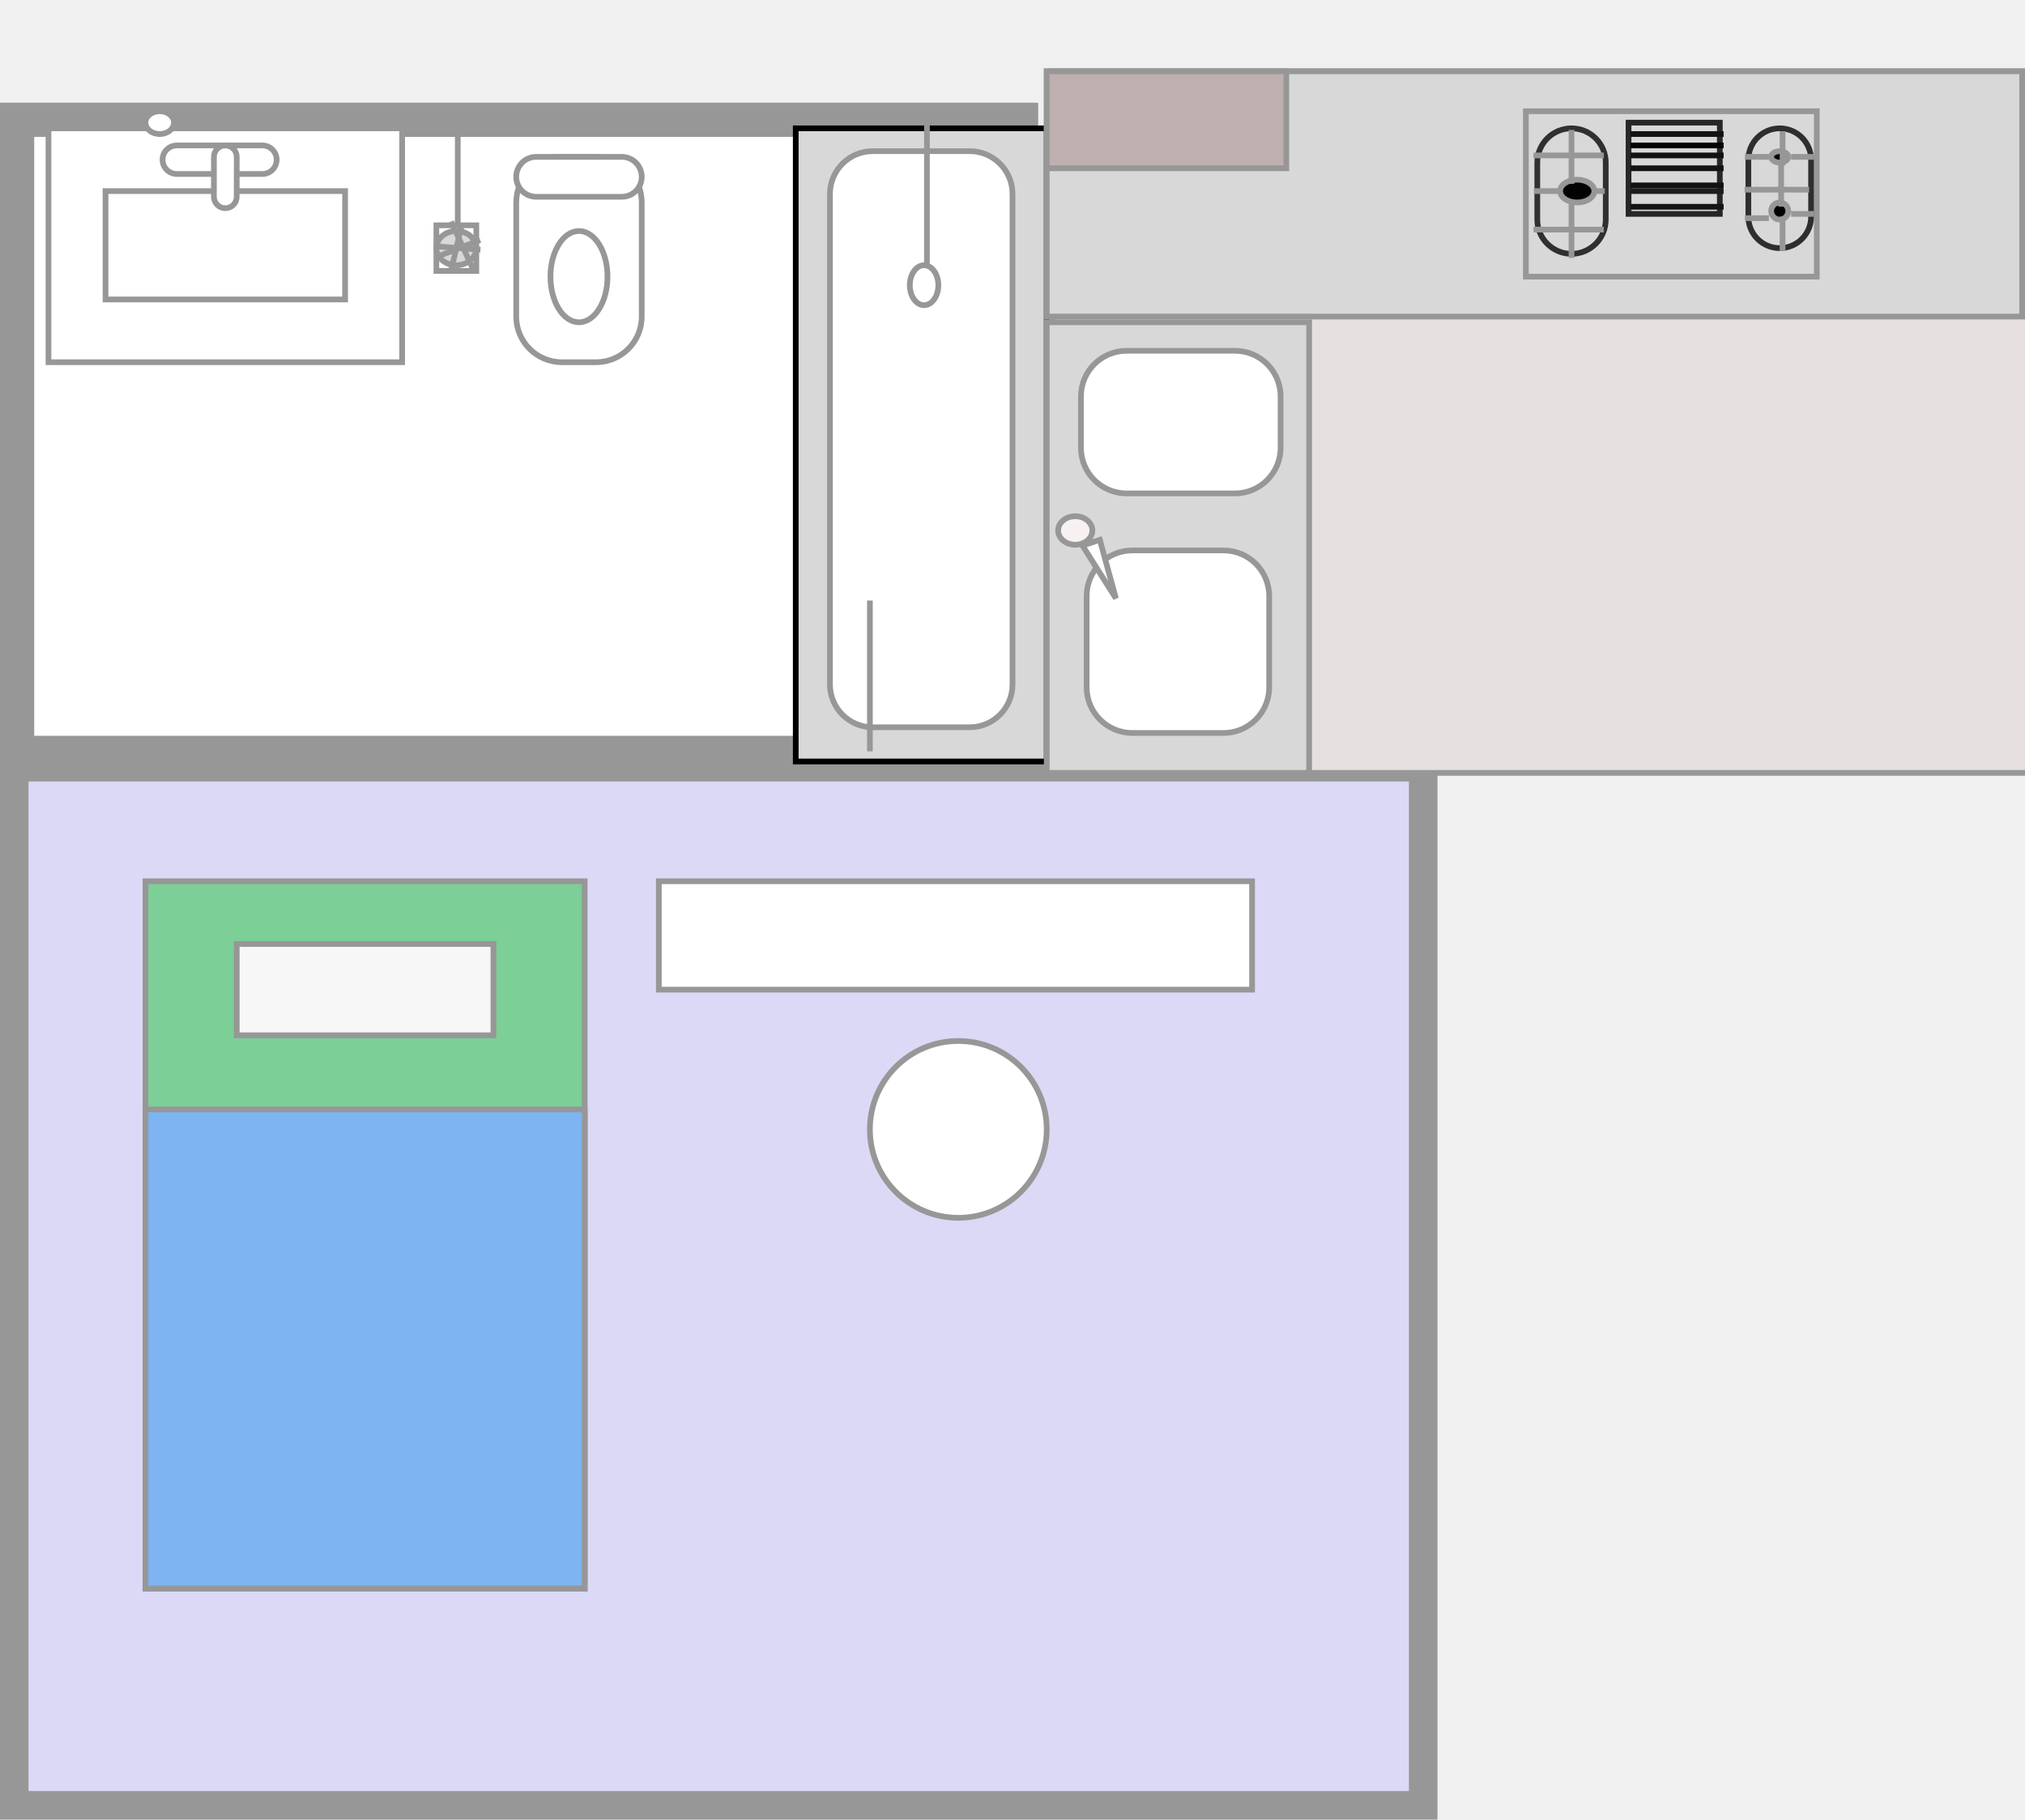
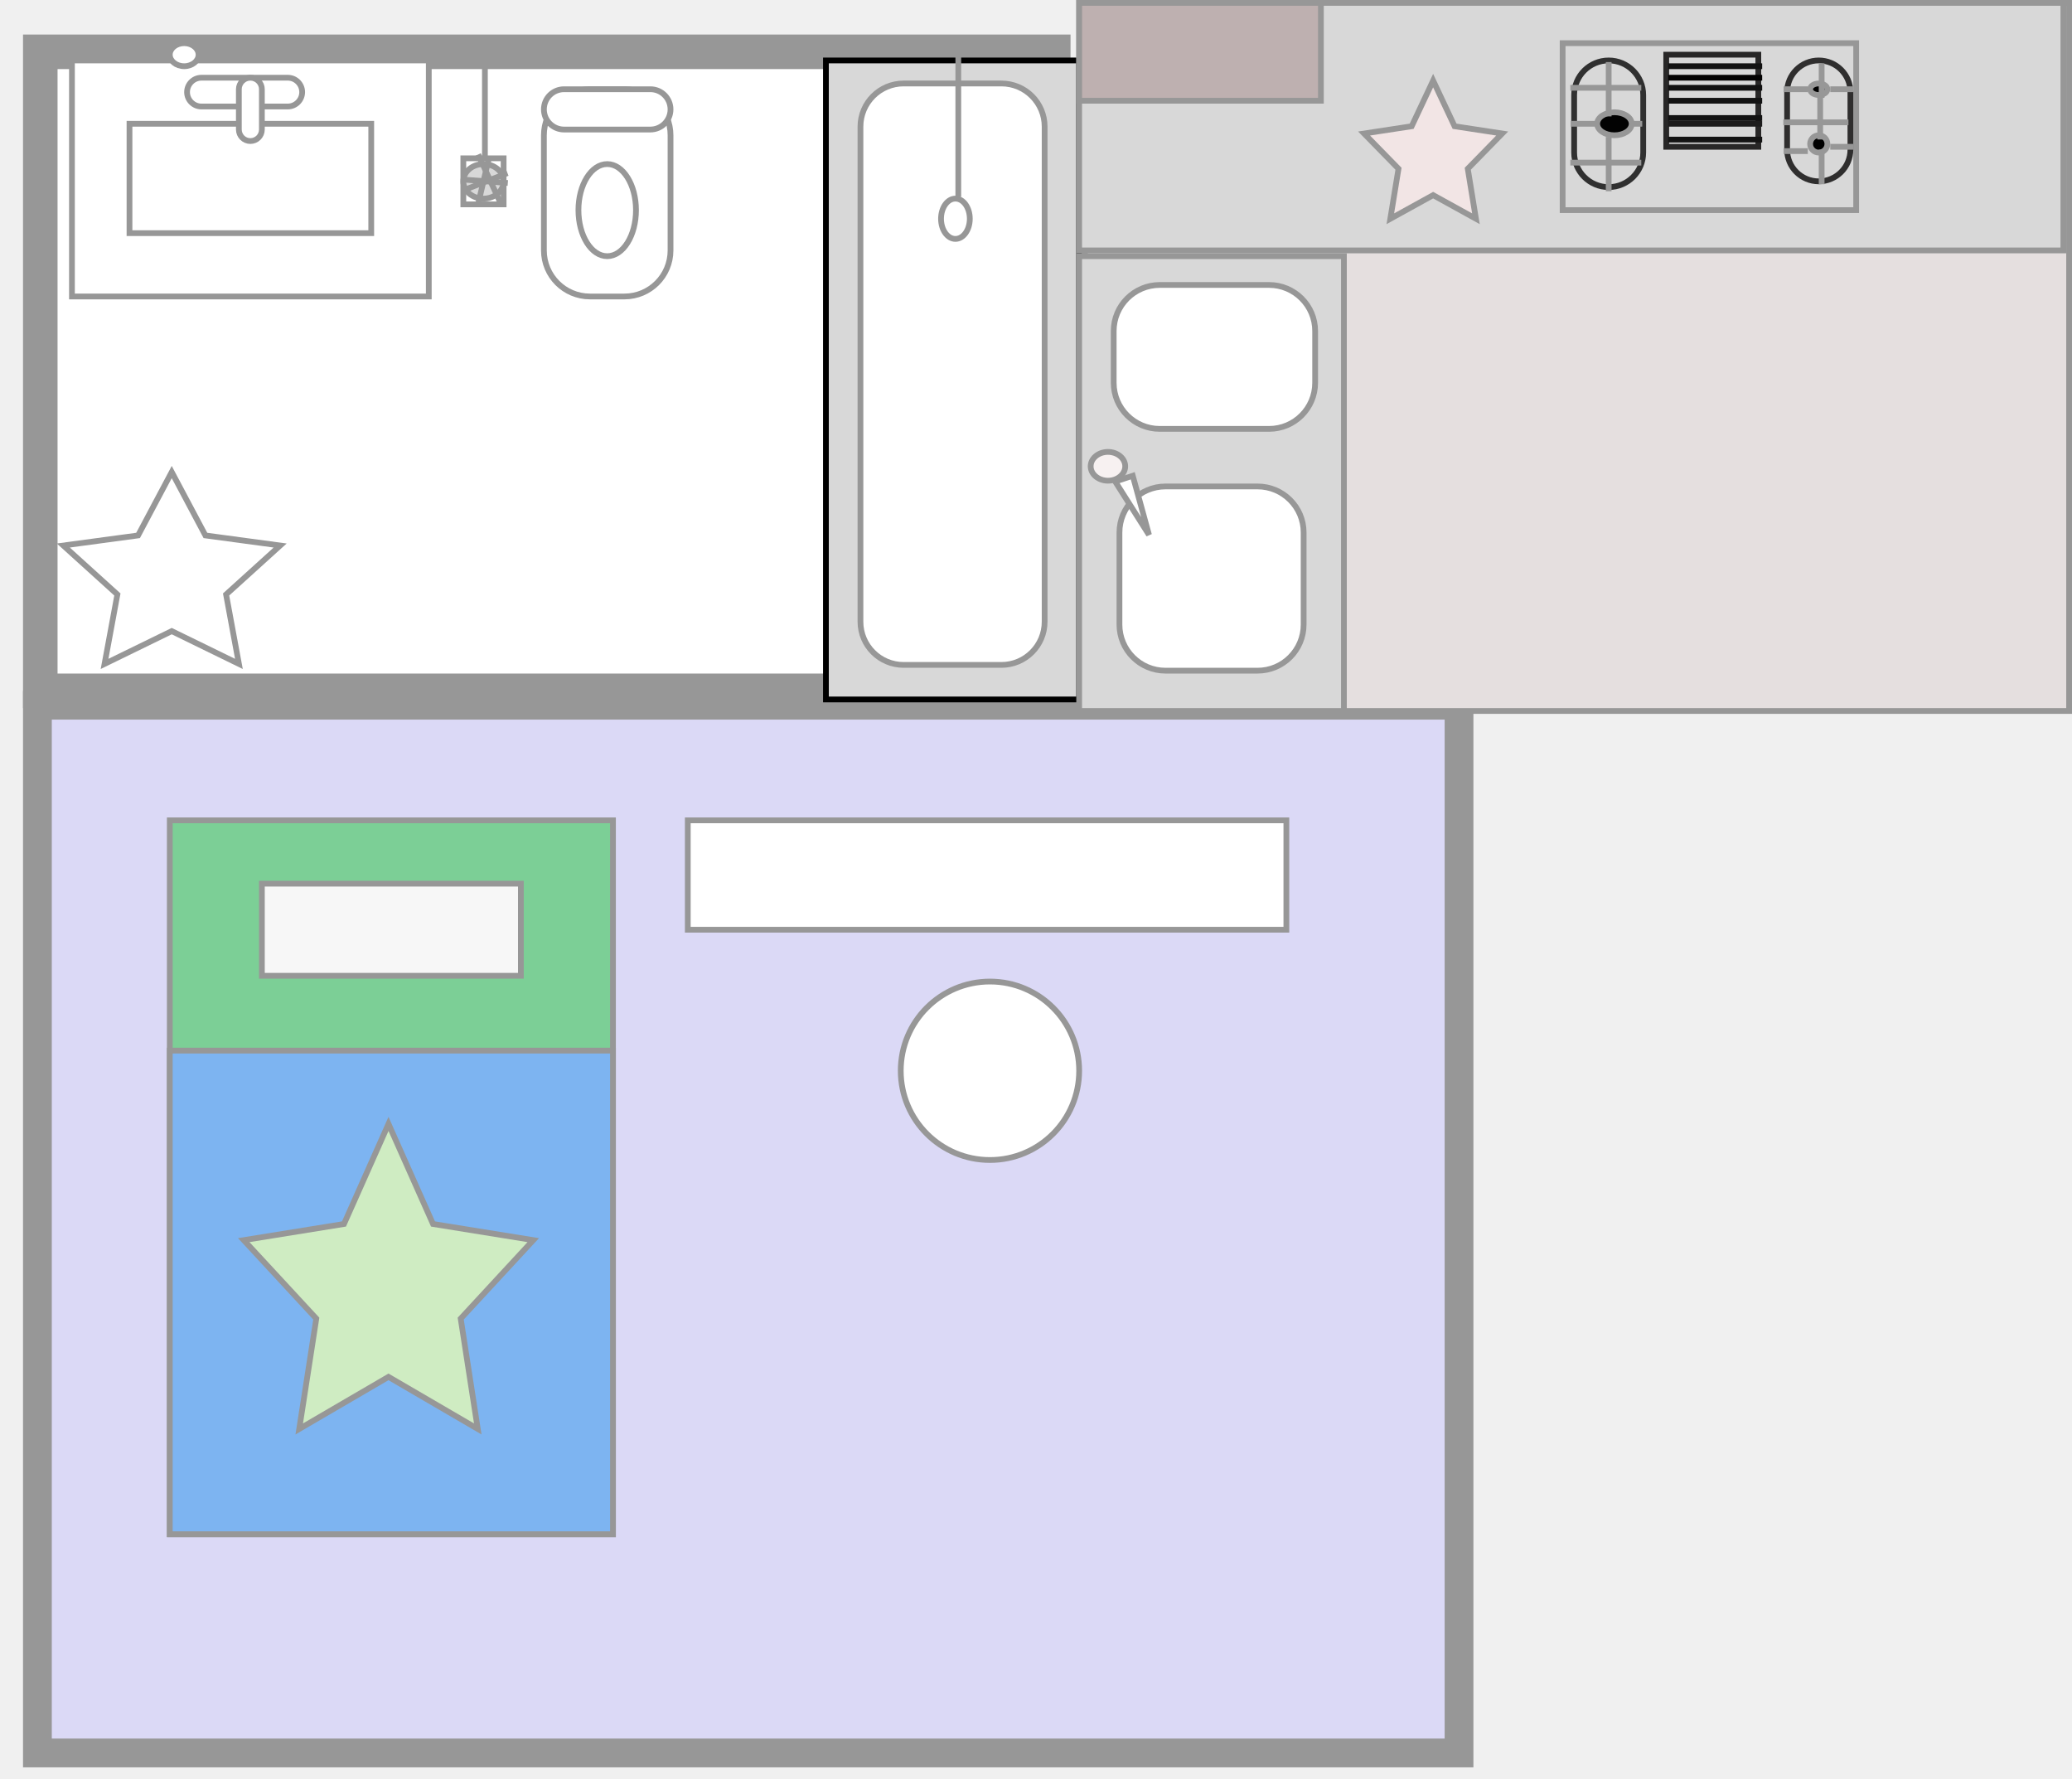
- <svg xmlns="http://www.w3.org/2000/svg" width="355px" height="319px" viewBox="0 0 355 319" version="1.1">
-   <g id="studio" stroke="none" stroke-width="1" fill="none" fill-rule="evenodd">
-     <rect id="Rectangle" stroke="#979797" stroke-width="5" fill="#DBD9F6" x="2.5" y="134.5" width="247" height="182" />
-     <rect id="Rectangle" stroke="#979797" fill="#7CCF96" x="25.5" y="154.5" width="77" height="124" />
-     <rect id="Rectangle" stroke="#979797" fill="#F7F7F7" x="41.5" y="165.5" width="45" height="16" />
-     <rect id="Rectangle" stroke="#979797" fill="#7DB4F1" x="25.5" y="194.5" width="77" height="84" />
-     <rect id="Rectangle" stroke="#979797" fill="#FFFFFF" x="115.5" y="154.5" width="104" height="19" />
-     <circle id="Oval" stroke="#979797" fill="#FFFFFF" cx="168" cy="198" r="15.5" />
-     <rect id="Rectangle" stroke="#979797" stroke-width="6" fill="#FFFFFF" x="3" y="21" width="176" height="111" />
-     <line x1="80.25" y1="22.29" x2="80.25" y2="39.71" id="Line-4" stroke="#979797" stroke-linecap="square" />
-     <rect id="Rectangle" stroke="#979797" fill="#FFFFFF" x="90.5" y="27.5" width="22" height="36" rx="8" />
-     <ellipse id="Oval" stroke="#979797" fill="#FFFFFF" cx="101.5" cy="48.5" rx="5" ry="8" />
-     <rect id="Rectangle" stroke="#979797" fill="#FFFFFF" x="90.5" y="27.5" width="22" height="7" rx="3.5" />
-     <ellipse id="Oval" stroke="#979797" fill="#D8D8D8" cx="39.5" cy="29" rx="2" ry="1.5" />
-     <rect id="Rectangle" stroke="#000000" fill="#D8D8D8" x="139.5" y="22.5" width="44" height="111" />
-     <line x1="39.5" y1="22.289" x2="39.5" y2="32.711" id="Line-2" stroke="#979797" stroke-linecap="square" />
-     <rect id="Rectangle" stroke="#979797" fill="#FFFFFF" x="8.5" y="22.5" width="62" height="41" />
-     <rect id="Rectangle-2" stroke="#979797" fill="#FFFFFF" x="18.5" y="33.5" width="42" height="19" />
-     <path d="M170,26.5 L153,26.5 C150.929,26.5 149.054,27.339 147.697,28.697 C146.339,30.054 145.5,31.929 145.5,34 L145.5,120 C145.5,122.071 146.339,123.946 147.697,125.303 C149.054,126.661 150.929,127.5 153,127.5 L170,127.5 C172.071,127.5 173.946,126.661 175.303,125.303 C176.661,123.946 177.5,122.071 177.5,120 L177.5,34 C177.5,31.929 176.661,30.054 175.303,28.697 C173.946,27.339 172.071,26.5 170,26.5 Z M28,19.5 C27.298,19.5 26.66,19.732 26.199,20.116 C25.774,20.47 25.5,20.956 25.5,21.5 C25.5,22.044 25.774,22.53 26.199,22.884 C26.66,23.268 27.298,23.5 28,23.5 C28.702,23.5 29.34,23.268 29.801,22.884 C30.226,22.53 30.5,22.044 30.5,21.5 C30.5,20.956 30.226,20.47 29.801,20.116 C29.34,19.732 28.702,19.5 28,19.5 Z" id="Rectangle-3" stroke="#979797" fill="#FFFFFF" />
-     <line x1="162.5" y1="22.286" x2="162.5" y2="45.714" id="Line-3" stroke="#979797" stroke-linecap="square" />
-     <ellipse id="Oval" stroke="#979797" fill="#FFFFFF" cx="162" cy="50" rx="2.5" ry="3.5" />
-     <rect id="Rectangle" stroke="#979797" fill="#FFFFFF" x="28.5" y="25.5" width="20" height="5" rx="2.5" />
-     <rect id="Rectangle" stroke="#979797" fill="#FFFFFF" x="37.5" y="25.5" width="4" height="11" rx="2" />
-     <rect id="Rectangle" stroke="#979797" fill="#FFFFFF" x="76.5" y="39.5" width="7" height="8" />
-     <ellipse id="Oval" stroke="#979797" fill="#D8D8D8" cx="80" cy="43.5" rx="3.5" ry="3" />
-     <line x1="77.269" y1="43.25" x2="83.731" y2="43.75" id="Line-5" stroke="#979797" stroke-linecap="square" />
-     <line x1="79.286" y1="39.286" x2="82.714" y2="46.714" id="Line-6" stroke="#979797" stroke-linecap="square" />
-     <line x1="79.25" y1="46.682" x2="80.75" y2="40.318" id="Line-7" stroke="#979797" stroke-linecap="square" />
-     <line x1="77.292" y1="44.75" x2="83.708" y2="42.25" id="Line-8" stroke="#979797" stroke-linecap="square" />
-     <line x1="152.5" y1="105.281" x2="152.5" y2="131.719" id="Line" stroke="#979797" fill="#FFFFFF" />
-     <rect id="Rectangle" stroke="#979797" fill="#E5DFDF" x="184.5" y="12.5" width="171" height="123" />
-     <line x1="192.357" y1="95.294" x2="206.643" y2="104.706" id="Line" stroke="#979797" stroke-linecap="square" />
-     <rect id="Rectangle" stroke="#979797" fill="#D8D8D8" x="183.5" y="56.5" width="46" height="79" />
-     <rect id="Rectangle-2" stroke="#979797" fill="#FFFFFF" x="189.5" y="61.5" width="35" height="25" rx="8" />
-     <rect id="Rectangle" stroke="#979797" fill="#FFFFFF" x="190.5" y="96.5" width="32" height="32" rx="8" />
-     <path d="M188.5,90.5 C187.662,90.5 186.901,90.787 186.351,91.258 C185.83,91.704 185.5,92.317 185.5,93 C185.5,93.683 185.83,94.296 186.351,94.742 C186.901,95.213 187.662,95.5 188.5,95.5 C189.338,95.5 190.099,95.213 190.649,94.742 C191.17,94.296 191.5,93.683 191.5,93 C191.5,92.317 191.17,91.704 190.649,91.258 C190.099,90.787 189.338,90.5 188.5,90.5 Z" id="Oval-2" stroke="#979797" fill="#F7F1F1" />
-     <path d="M192.811,94.64 L189.765,95.649 L195.632,104.907 L192.811,94.64 Z" id="Triangle" stroke="#979797" fill="#FFFFFF" />
-     <rect id="Rectangle" stroke="#979797" fill="#D8D8D8" x="183.5" y="12.5" width="171" height="43" />
-     <rect id="Rectangle" stroke="#979797" fill="#D8D8D8" x="285.5" y="22.5" width="16" height="16" rx="8" />
-     <rect id="Rectangle" stroke="#979797" fill="#D8D8D8" x="267.5" y="19.5" width="51" height="29" />
-     <rect id="Rectangle" stroke="#282727" fill="#D8D8D8" x="285.5" y="21.5" width="16" height="16" />
-     <line x1="286.333" y1="23.5" x2="301.667" y2="23.5" id="Line-3" stroke="#131313" stroke-linecap="square" />
-     <line x1="286.333" y1="25.5" x2="301.667" y2="25.5" id="Line-4" stroke="#030202" stroke-linecap="square" />
-     <line x1="286.333" y1="27.25" x2="301.667" y2="27.25" id="Line-5" stroke="#121212" stroke-linecap="square" />
-     <line x1="286.333" y1="29.5" x2="301.667" y2="29.5" id="Line-6" stroke="#131313" stroke-linecap="square" />
-     <line x1="286.333" y1="32.5" x2="301.667" y2="32.5" id="Line-7" stroke="#121212" stroke-linecap="square" />
-     <line x1="286.333" y1="33.5" x2="301.667" y2="33.5" id="Line-8" stroke="#1E1D1D" stroke-linecap="square" />
-     <line x1="286.333" y1="36.25" x2="301.667" y2="36.25" id="Line-9" stroke="#141414" stroke-linecap="square" />
-     <rect id="Rectangle" stroke="#303030" fill="#D8D8D8" x="269.5" y="22.5" width="12" height="22" rx="6" />
-     <rect id="Rectangle" stroke="#2F2E2E" fill="#D8D8D8" x="306.5" y="22.5" width="11" height="21" rx="5.5" />
-     <ellipse id="Oval" stroke="#979797" fill="#000000" cx="312" cy="27.5" rx="1.5" ry="1" />
-     <circle id="Oval" stroke="#979797" fill="#000000" cx="312" cy="37" r="1.5" />
-     <ellipse id="Oval" stroke="#979797" fill="#020202" cx="276.5" cy="33.5" rx="3" ry="2" />
-     <rect id="Rectangle" stroke="#979797" fill="#BEB0B0" x="183.5" y="12.5" width="42" height="17" />
-     <line x1="269.333" y1="27.25" x2="280.667" y2="27.25" id="Line-10" stroke="#979797" stroke-linecap="square" />
-     <line x1="269.333" y1="40.25" x2="280.667" y2="40.25" id="Line-11" stroke="#979797" stroke-linecap="square" />
-     <line x1="275.5" y1="23.281" x2="275.5" y2="31.719" id="Line-12" stroke="#979797" stroke-linecap="square" />
-     <line x1="275.5" y1="36.281" x2="275.5" y2="44.719" id="Line-13" stroke="#979797" stroke-linecap="square" />
-     <line x1="269.4" y1="33.5" x2="272.6" y2="33.5" id="Line-14" stroke="#979797" stroke-linecap="square" />
-     <line x1="280.167" y1="33.5" x2="280.833" y2="33.5" id="Line-15" stroke="#979797" stroke-linecap="square" />
-     <line x1="306.4" y1="27.5" x2="309.6" y2="27.5" id="Line-16" stroke="#979797" stroke-linecap="square" />
-     <line x1="306.4" y1="38.25" x2="309.6" y2="38.25" id="Line-18" stroke="#979797" stroke-linecap="square" />
-     <line x1="312.25" y1="29.269" x2="312.25" y2="35.731" id="Line-21" stroke="#979797" stroke-linecap="square" />
-     <line x1="306.344" y1="33.25" x2="316.656" y2="33.25" id="Line-23" stroke="#979797" stroke-linecap="square" />
-     <line x1="312.5" y1="23.5" x2="312.5" y2="28.5" id="Line-19" stroke="#979797" stroke-linecap="square" />
-     <line x1="312.5" y1="38.5" x2="312.5" y2="43.5" id="Line-20" stroke="#979797" stroke-linecap="square" />
-     <line x1="314.5" y1="27.5" x2="317.5" y2="27.5" id="Line-22" stroke="#979797" stroke-linecap="square" />
-     <line x1="314.5" y1="37.5" x2="317.5" y2="37.5" id="Line-24" stroke="#979797" stroke-linecap="square" />
+ <svg xmlns="http://www.w3.org/2000/svg" width="360px" height="309px" viewBox="0 0 360 309" version="1.1">
+   <g id="Page-1" stroke="none" stroke-width="1" fill="none" fill-rule="evenodd">
+     <g id="studio4" transform="translate(6, 0)">
+       <rect id="Rectangle" stroke="#979797" stroke-width="5" fill="#DBD9F6" fill-rule="nonzero" x="0.5" y="122.5" width="247" height="182" />
+       <rect id="Rectangle" stroke="#979797" fill="#7CCF96" fill-rule="nonzero" x="23.5" y="142.5" width="77" height="124" />
+       <rect id="Rectangle" stroke="#979797" fill="#F7F7F7" fill-rule="nonzero" x="39.5" y="153.5" width="45" height="16" />
+       <rect id="Rectangle" stroke="#979797" fill="#7DB4F1" fill-rule="nonzero" x="23.5" y="182.5" width="77" height="84" />
+       <rect id="Rectangle" stroke="#979797" fill="#FFFFFF" fill-rule="nonzero" x="113.5" y="142.5" width="104" height="19" />
+       <circle id="Oval" stroke="#979797" fill="#FFFFFF" fill-rule="nonzero" cx="166" cy="186" r="15.5" />
+       <rect id="Rectangle" stroke="#979797" stroke-width="6" fill="#FFFFFF" fill-rule="nonzero" x="1" y="9" width="176" height="111" />
+       <line x1="78.25" y1="10.29" x2="78.25" y2="27.71" id="Line-4" stroke="#979797" stroke-linecap="square" />
+       <rect id="Rectangle" stroke="#979797" fill="#FFFFFF" fill-rule="nonzero" x="88.5" y="15.5" width="22" height="36" rx="8" />
+       <ellipse id="Oval" stroke="#979797" fill="#FFFFFF" fill-rule="nonzero" cx="99.5" cy="36.5" rx="5" ry="8" />
+       <rect id="Rectangle" stroke="#979797" fill="#FFFFFF" fill-rule="nonzero" x="88.5" y="15.5" width="22" height="7" rx="3.5" />
+       <ellipse id="Oval" stroke="#979797" fill="#D8D8D8" fill-rule="nonzero" cx="37.5" cy="17" rx="2" ry="1.5" />
+       <rect id="Rectangle" stroke="#000000" fill="#D8D8D8" fill-rule="nonzero" x="137.5" y="10.5" width="44" height="111" />
+       <line x1="37.5" y1="10.289" x2="37.5" y2="20.711" id="Line-2" stroke="#979797" stroke-linecap="square" />
+       <rect id="Rectangle" stroke="#979797" fill="#FFFFFF" fill-rule="nonzero" x="6.5" y="10.5" width="62" height="41" />
+       <rect id="Rectangle-2" stroke="#979797" fill="#FFFFFF" fill-rule="nonzero" x="16.5" y="21.5" width="42" height="19" />
+       <path d="M168,14.5 L151,14.5 C148.929,14.5 147.054,15.339 145.697,16.697 C144.339,18.054 143.5,19.929 143.5,22 L143.5,108 C143.5,110.071 144.339,111.946 145.697,113.303 C147.054,114.661 148.929,115.5 151,115.5 L168,115.5 C170.071,115.5 171.946,114.661 173.303,113.303 C174.661,111.946 175.5,110.071 175.5,108 L175.5,22 C175.5,19.929 174.661,18.054 173.303,16.697 C171.946,15.339 170.071,14.5 168,14.5 Z M26,7.5 C25.298,7.5 24.66,7.732 24.199,8.116 C23.774,8.47 23.5,8.956 23.5,9.5 C23.5,10.044 23.774,10.53 24.199,10.884 C24.66,11.268 25.298,11.5 26,11.5 C26.702,11.5 27.34,11.268 27.801,10.884 C28.226,10.53 28.5,10.044 28.5,9.5 C28.5,8.956 28.226,8.47 27.801,8.116 C27.34,7.732 26.702,7.5 26,7.5 Z" id="Rectangle-3" stroke="#979797" fill="#FFFFFF" fill-rule="nonzero" />
+       <line x1="160.5" y1="10.286" x2="160.5" y2="33.714" id="Line-3" stroke="#979797" stroke-linecap="square" />
+       <ellipse id="Oval" stroke="#979797" fill="#FFFFFF" fill-rule="nonzero" cx="160" cy="38" rx="2.5" ry="3.5" />
+       <rect id="Rectangle" stroke="#979797" fill="#FFFFFF" fill-rule="nonzero" x="26.5" y="13.5" width="20" height="5" rx="2.5" />
+       <rect id="Rectangle" stroke="#979797" fill="#FFFFFF" fill-rule="nonzero" x="35.5" y="13.5" width="4" height="11" rx="2" />
+       <rect id="Rectangle" stroke="#979797" fill="#FFFFFF" fill-rule="nonzero" x="74.5" y="27.5" width="7" height="8" />
+       <ellipse id="Oval" stroke="#979797" fill="#D8D8D8" fill-rule="nonzero" cx="78" cy="31.5" rx="3.5" ry="3" />
+       <line x1="75.269" y1="31.25" x2="81.731" y2="31.75" id="Line-5" stroke="#979797" stroke-linecap="square" />
+       <line x1="77.286" y1="27.286" x2="80.714" y2="34.714" id="Line-6" stroke="#979797" stroke-linecap="square" />
+       <line x1="77.25" y1="34.682" x2="78.75" y2="28.318" id="Line-7" stroke="#979797" stroke-linecap="square" />
+       <line x1="75.292" y1="32.75" x2="81.708" y2="30.25" id="Line-8" stroke="#979797" stroke-linecap="square" />
+       <rect id="Rectangle" stroke="#979797" fill="#E5DFDF" fill-rule="nonzero" x="182.5" y="0.5" width="171" height="123" />
+       <line x1="190.357" y1="83.294" x2="204.643" y2="92.706" id="Line" stroke="#979797" stroke-linecap="square" />
+       <rect id="Rectangle" stroke="#979797" fill="#D8D8D8" fill-rule="nonzero" x="181.5" y="44.5" width="46" height="79" />
+       <rect id="Rectangle-2" stroke="#979797" fill="#FFFFFF" fill-rule="nonzero" x="187.5" y="49.5" width="35" height="25" rx="8" />
+       <rect id="Rectangle" stroke="#979797" fill="#FFFFFF" fill-rule="nonzero" x="188.5" y="84.5" width="32" height="32" rx="8" />
+       <path d="M186.5,78.5 C185.662,78.5 184.901,78.787 184.351,79.258 C183.83,79.704 183.5,80.317 183.5,81 C183.5,81.683 183.83,82.296 184.351,82.742 C184.901,83.213 185.662,83.5 186.5,83.5 C187.338,83.5 188.099,83.213 188.649,82.742 C189.17,82.296 189.5,81.683 189.5,81 C189.5,80.317 189.17,79.704 188.649,79.258 C188.099,78.787 187.338,78.5 186.5,78.5 Z" id="Oval-2" stroke="#979797" fill="#F7F1F1" fill-rule="nonzero" />
+       <polygon id="Triangle" stroke="#979797" fill="#FFFFFF" fill-rule="nonzero" points="190.811 82.64 187.765 83.649 193.632 92.907" />
+       <rect id="Rectangle" stroke="#979797" fill="#D8D8D8" fill-rule="nonzero" x="181.5" y="0.5" width="171" height="43" />
+       <rect id="Rectangle" stroke="#979797" fill="#D8D8D8" fill-rule="nonzero" x="283.5" y="10.5" width="16" height="16" rx="8" />
+       <rect id="Rectangle" stroke="#979797" fill="#D8D8D8" fill-rule="nonzero" x="265.5" y="7.5" width="51" height="29" />
+       <rect id="Rectangle" stroke="#282727" fill="#D8D8D8" fill-rule="nonzero" x="283.5" y="9.5" width="16" height="16" />
+       <line x1="284.333" y1="11.5" x2="299.667" y2="11.5" id="Line-3" stroke="#131313" stroke-linecap="square" />
+       <line x1="284.333" y1="13.5" x2="299.667" y2="13.5" id="Line-4" stroke="#030202" stroke-linecap="square" />
+       <line x1="284.333" y1="15.25" x2="299.667" y2="15.25" id="Line-5" stroke="#121212" stroke-linecap="square" />
+       <line x1="284.333" y1="17.5" x2="299.667" y2="17.5" id="Line-6" stroke="#131313" stroke-linecap="square" />
+       <line x1="284.333" y1="20.5" x2="299.667" y2="20.5" id="Line-7" stroke="#121212" stroke-linecap="square" />
+       <line x1="284.333" y1="21.5" x2="299.667" y2="21.5" id="Line-8" stroke="#1E1D1D" stroke-linecap="square" />
+       <line x1="284.333" y1="24.25" x2="299.667" y2="24.25" id="Line-9" stroke="#141414" stroke-linecap="square" />
+       <rect id="Rectangle" stroke="#303030" fill="#D8D8D8" fill-rule="nonzero" x="267.5" y="10.5" width="12" height="22" rx="6" />
+       <rect id="Rectangle" stroke="#2F2E2E" fill="#D8D8D8" fill-rule="nonzero" x="304.5" y="10.5" width="11" height="21" rx="5.5" />
+       <ellipse id="Oval" stroke="#979797" fill="#000000" fill-rule="nonzero" cx="310" cy="15.5" rx="1.5" ry="1" />
+       <circle id="Oval" stroke="#979797" fill="#000000" fill-rule="nonzero" cx="310" cy="25" r="1.5" />
+       <ellipse id="Oval" stroke="#979797" fill="#020202" fill-rule="nonzero" cx="274.5" cy="21.5" rx="3" ry="2" />
+       <rect id="Rectangle" stroke="#979797" fill="#BEB0B0" fill-rule="nonzero" x="181.5" y="0.5" width="42" height="17" />
+       <line x1="267.333" y1="15.25" x2="278.667" y2="15.25" id="Line-10" stroke="#979797" stroke-linecap="square" />
+       <line x1="267.333" y1="28.25" x2="278.667" y2="28.25" id="Line-11" stroke="#979797" stroke-linecap="square" />
+       <line x1="273.5" y1="11.281" x2="273.5" y2="19.719" id="Line-12" stroke="#979797" stroke-linecap="square" />
+       <line x1="273.5" y1="24.281" x2="273.5" y2="32.719" id="Line-13" stroke="#979797" stroke-linecap="square" />
+       <line x1="267.4" y1="21.5" x2="270.6" y2="21.5" id="Line-14" stroke="#979797" stroke-linecap="square" />
+       <line x1="278.167" y1="21.5" x2="278.833" y2="21.5" id="Line-15" stroke="#979797" stroke-linecap="square" />
+       <line x1="304.4" y1="15.5" x2="307.6" y2="15.5" id="Line-16" stroke="#979797" stroke-linecap="square" />
+       <line x1="304.4" y1="26.25" x2="307.6" y2="26.25" id="Line-18" stroke="#979797" stroke-linecap="square" />
+       <line x1="310.25" y1="17.269" x2="310.25" y2="23.731" id="Line-21" stroke="#979797" stroke-linecap="square" />
+       <line x1="304.344" y1="21.25" x2="314.656" y2="21.25" id="Line-23" stroke="#979797" stroke-linecap="square" />
+       <line x1="310.5" y1="11.5" x2="310.5" y2="16.5" id="Line-19" stroke="#979797" stroke-linecap="square" />
+       <line x1="310.5" y1="26.5" x2="310.5" y2="31.5" id="Line-20" stroke="#979797" stroke-linecap="square" />
+       <line x1="312.5" y1="15.5" x2="315.5" y2="15.5" id="Line-22" stroke="#979797" stroke-linecap="square" />
+       <line x1="312.5" y1="25.5" x2="315.5" y2="25.5" id="Line-24" stroke="#979797" stroke-linecap="square" />
+     </g>
+     <path d="M67.5,195.23 L59.765,212.613 L42.346,215.42 L54.954,229.05 L51.99,248.215 L67.5,239.171 L83.01,248.215 L80.046,229.05 L92.654,215.42 L75.235,212.613 L67.5,195.23 Z" id="Star" stroke="#979797" fill="#CFECC2" />
+     <polygon id="Star" stroke="#979797" fill="#FFFFFF" fill-rule="nonzero" points="29.839 82 23.988 93.008 11 94.76 20.395 103.264 18.167 115.326 29.839 109.628 41.51 115.326 39.282 103.264 48.677 94.76 35.689 93.008" />
+     <polygon id="Star" stroke="#979797" fill="#F2E5E5" fill-rule="nonzero" points="249 14 245.271 21.931 237 23.192 242.982 29.313 241.563 38 249 33.896 256.437 38 255.018 29.313 261 23.192 252.729 21.931" />
  </g>
</svg>
